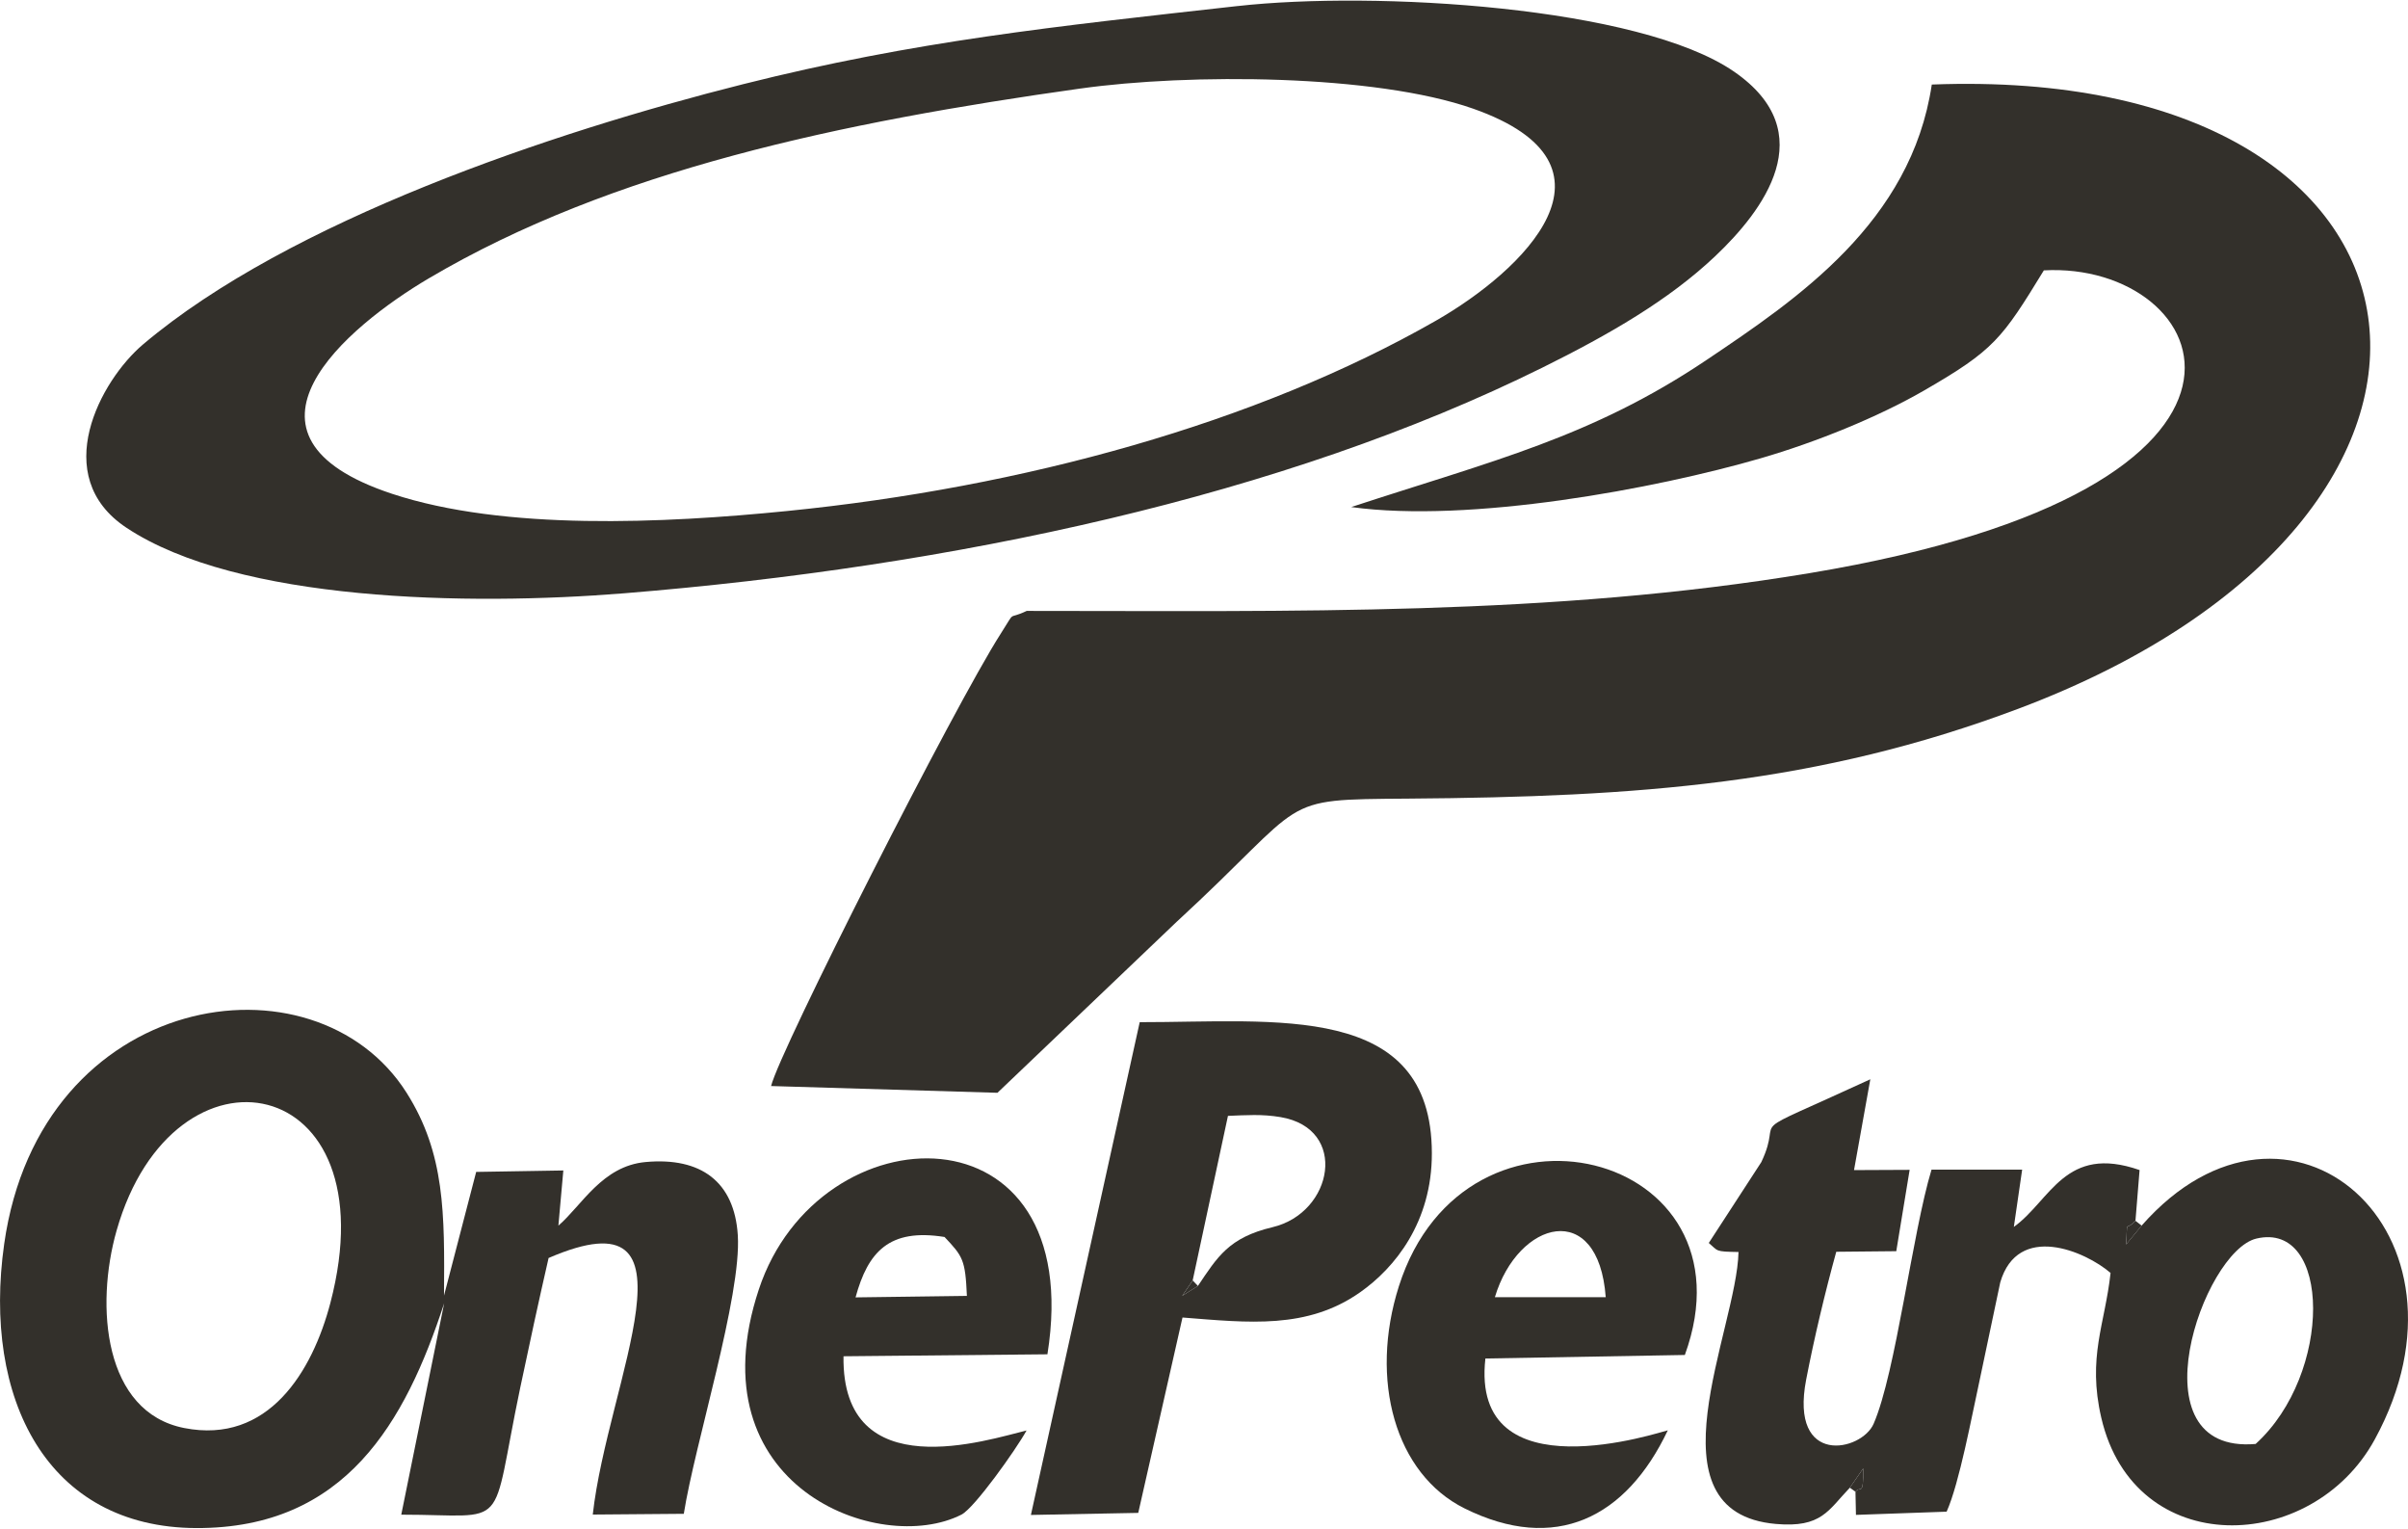
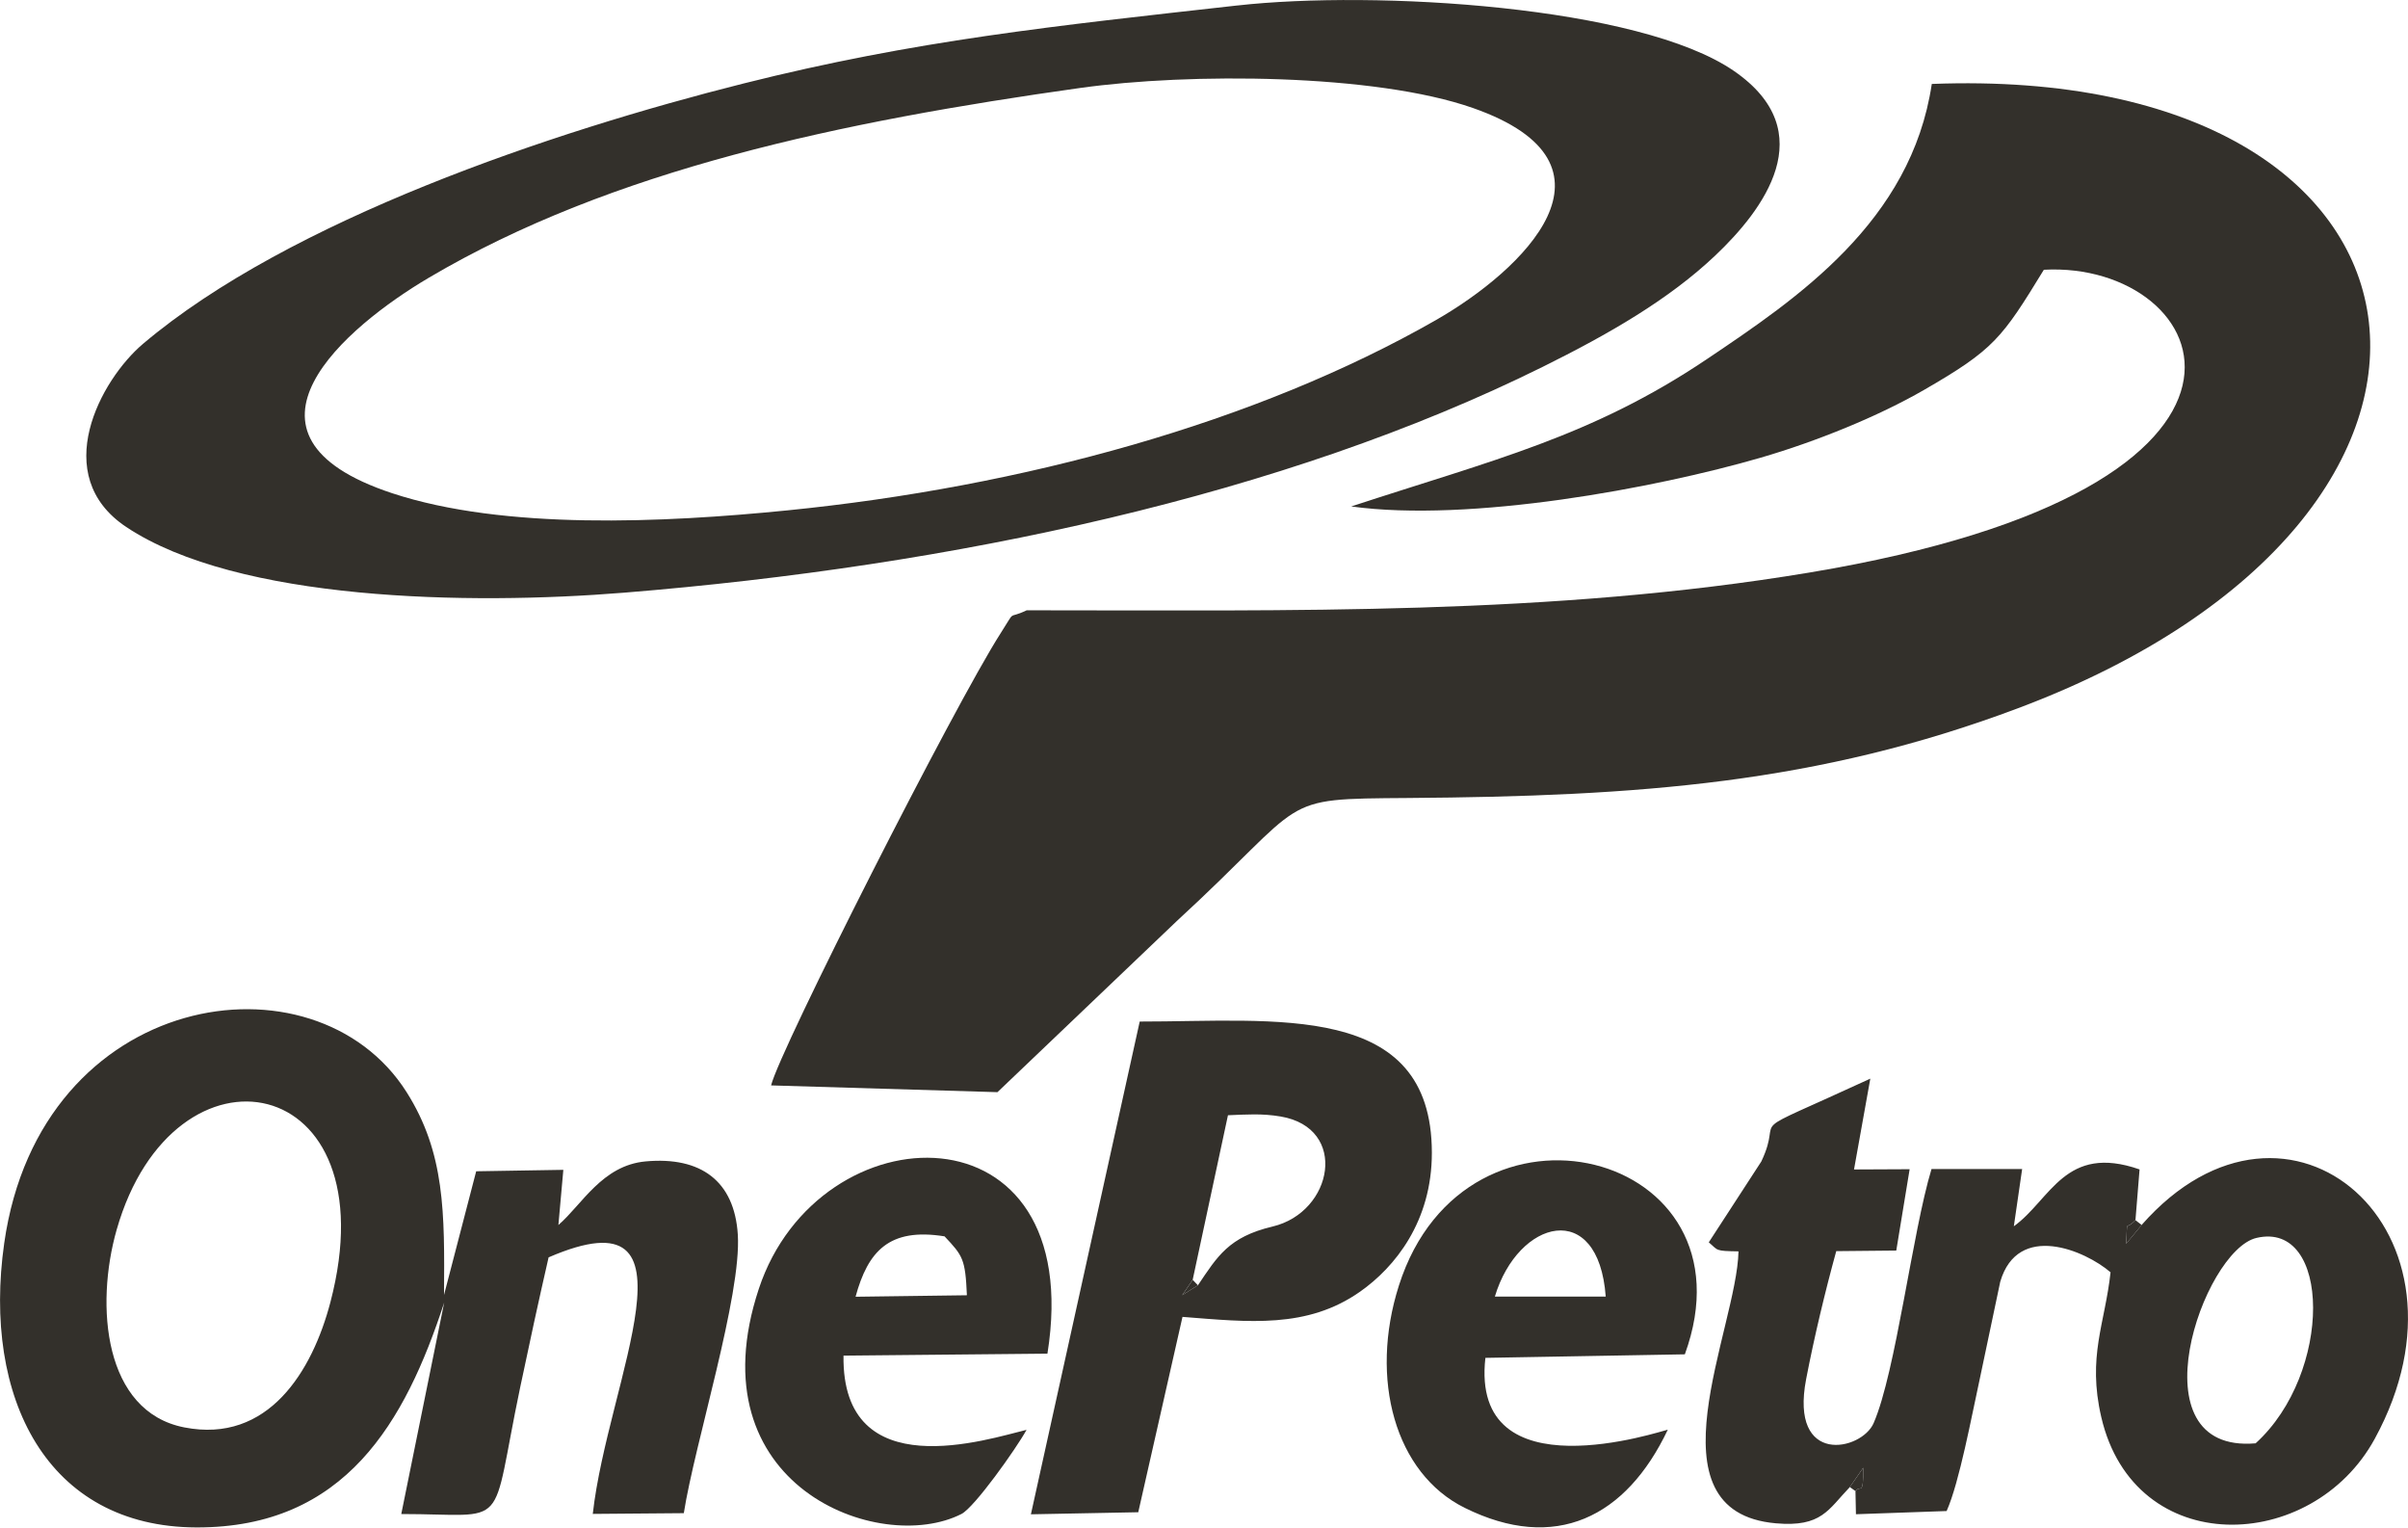
- <svg xmlns="http://www.w3.org/2000/svg" xml:space="preserve" width="1.073in" height="0.681in" version="1.1" style="shape-rendering:geometricPrecision; text-rendering:geometricPrecision; image-rendering:optimizeQuality; fill-rule:evenodd; clip-rule:evenodd" viewBox="0 0 1037.22 657.78">
+ <svg xmlns="http://www.w3.org/2000/svg" width="103.026" height="65.336" viewBox="0 0 1037.22 657.78" shape-rendering="geometricPrecision" text-rendering="geometricPrecision" image-rendering="optimizeQuality" fill-rule="evenodd" clip-rule="evenodd">
  <defs>
-     <style type="text/css">
-    
-     .fil0 {fill:#33302B}
-    
-   </style>
+     <style>.fil0{fill:#33302b}</style>
  </defs>
  <g id="Layer_x0020_1">
    <g id="_1693369465728">
-       <path class="fil0" d="M582.05 218.1c51.04,7.03 131.23,-7.9 176.3,-20.99 23.85,-6.93 50.58,-17.74 70.54,-29.27 30,-17.34 33.39,-22.1 51.48,-51.67 72.92,-4.01 120,93.6 -100.96,130.39 -111.34,18.53 -222.61,16.26 -337.17,16.26 -8.8,4.19 -4.27,-0.97 -11.21,9.84 -19.83,30.9 -95.31,179.7 -98.89,194.76l97.5 2.91 77.2 -73.64c57.95,-53.29 42.19,-52.62 99.69,-53.04 99.48,-0.73 176.62,-6.3 262.78,-38.68 221.94,-83.39 192.36,-277.67 -37.21,-268.82 -8.87,59.37 -58.06,92.41 -96.91,118.53 -49.68,33.4 -91.98,43.35 -153.15,63.41z" />
-       <path class="fil0" d="M465.39 37.87c46.82,-6.58 126.83,-6.19 169.12,8.66 69.3,24.34 21.31,69.97 -16.04,91.33 -77.19,44.13 -177.85,71.78 -279.43,81.94 -53.11,5.31 -121.83,8.54 -170.12,-7.4 -75.77,-25.01 -19.51,-71.95 15.76,-92.78 78.97,-46.63 177.55,-67.26 280.72,-81.76zm67.63 -35.52c-79.01,8.85 -138.69,14.99 -212.86,33.63 -82.37,20.71 -195.58,58.84 -258.53,112.06 -18.36,15.52 -40.63,56.7 -7.24,78.91 47.96,31.9 147.45,33.72 214.45,28.28 141.69,-11.5 283.66,-41.77 395.55,-97.19 28.7,-14.22 54.37,-29.01 74.42,-47.98 20.58,-19.47 46.3,-53.18 8.09,-79.49 -40.78,-28.09 -154.73,-34.83 -213.88,-28.21z" />
-       <path class="fil0" d="M142.31 560.8c-7.76,29.58 -26.73,61.01 -62.97,53.89 -34.61,-6.8 -38.44,-52.38 -29.1,-85.1 24.53,-85.91 118.26,-68.65 92.07,31.2zm100.34 -57.02l-37.54 0.62 -13.86 53.27c0.27,-35.34 0.47,-61.16 -16.12,-87.36 -39.59,-62.53 -157.81,-44.22 -173.32,65.07 -9.44,66.5 18.32,122.21 82.81,122.39 64.13,0.18 89.96,-45.53 106.71,-96.85l-18.49 91.08c47.67,0 38.01,8.45 51.25,-54.7 4.01,-19.1 7.95,-37.23 12.21,-55.83 68.7,-29.7 25.4,52.91 19.03,110.48l39.21 -0.32c4.68,-29.92 24.94,-93.86 23.26,-120 -1.47,-23 -15.87,-33.66 -39.72,-31.48 -18.72,1.71 -27.41,18.64 -37.56,27.39l2.13 -23.77z" />
-       <path class="fil0" d="M971.59 621.55c-53.03,4.57 -22.73,-83.02 0.35,-88.45 32.23,-7.59 32.97,58.23 -0.35,88.45zm-174.78 18.84l5.74 -8.3c0.13,12.64 -1.18,7.13 -3.33,10.03l0.21 9.97 39.06 -1.38c5.51,-12.32 10.88,-41.46 14.17,-56.39l8.93 -42.37c7.59,-25.82 36.54,-13.49 47.51,-4.05 -2.38,22.09 -10.07,36.19 -3.99,62.38 14.28,61.46 90.77,58.84 117.8,9.31 48.6,-89.03 -37.07,-164 -100.41,-92.09l-6.7 8.14c0.77,-11.72 -0.73,-5.14 4.03,-10.21l1.77 -21.83c-32.12,-11.2 -38.23,13.01 -54.16,24.49l3.58 -24.66 -39.04 0c-8.27,27.27 -15.36,87.36 -24.93,109.42 -5.17,11.92 -36.3,18.64 -29.07,-18.97 3.49,-18.12 8.21,-37.82 12.97,-55.09l25.85 -0.25 5.76 -35.03 -23.96 0.11 7.02 -39.11c-58.38,26.92 -36.48,13.6 -46.95,35.67l-22.63 34.82c4.18,3.52 2.48,3.73 12.8,3.89 -0.66,33.32 -40.31,112.2 16.13,117.11 19.72,1.72 22.51,-5.91 31.86,-15.64z" />
-       <path class="fil0" d="M515.99 553.5l-6.76 4.26 4.5 -6.62 15.2 -70.87c8.02,-0.32 14.6,-0.82 22.65,0.53 29.42,4.94 22.7,41.2 -3.45,47.4 -18.91,4.48 -23.77,12.88 -32.14,25.3zm-6.64 13.6c28.58,2.24 53.67,5.18 76.51,-10.87 14.95,-10.5 30.94,-30.18 30.9,-59.87 -0.09,-65.44 -67.45,-56.38 -125.84,-56.44l-46.87 212.2 46.24 -0.89 19.06 -84.14z" />
-       <path class="fil0" d="M643.9 558.36c9.98,-33.25 44.64,-42.42 47.75,-0l-47.75 0zm74.48 57.32c-2.34,0.38 -85.26,28.43 -78.56,-30.93l85.91 -1.52c31.97,-87.81 -94.42,-119.89 -123.17,-29.62 -12.86,40.36 -1.58,80.87 28.28,95.69 39.06,19.39 69.58,4.2 87.55,-33.62z" />
-       <path class="fil0" d="M406.85 532.42c7.85,8.35 8.95,9.66 9.63,25.37l-47.96 0.64c5.35,-19.58 14.44,-29.83 38.32,-26.01zm35.31 83.33c-16.35,3.9 -79.64,24.92 -78.83,-31.96l87.84 -0.85c17.39,-109.18 -98.54,-105.69 -124.31,-27.95 -28.12,84.81 51.94,114.99 87.29,96.98 5.61,-2.85 23.55,-28.1 28.02,-36.21z" />
-       <path class="fil0" d="M922.5 527.52l-2.67 -2.07c-4.75,5.07 -3.25,-1.51 -4.03,10.21l6.7 -8.14z" />
-       <path class="fil0" d="M796.81 640.39l2.41 1.73c2.15,-2.9 3.46,2.61 3.33,-10.03l-5.74 8.3z" />
-       <polygon class="fil0" points="515.99,553.5 513.74,551.15 509.24,557.76 " />
+       <path class="fil0" d="M582.05 218.1c51.04 7.03 131.23-7.9 176.3-20.99 23.85-6.93 50.58-17.74 70.54-29.27 30-17.34 33.39-22.1 51.48-51.67 72.92-4.01 120 93.6-100.96 130.39-111.34 18.53-222.61 16.26-337.17 16.26-8.8 4.19-4.27-.97-11.21 9.84-19.83 30.9-95.31 179.7-98.89 194.76l97.5 2.91 77.2-73.64c57.95-53.29 42.19-52.62 99.69-53.04 99.48-.73 176.62-6.3 262.78-38.68 221.94-83.39 192.36-277.67-37.21-268.82-8.87 59.37-58.06 92.41-96.91 118.53-49.68 33.4-91.98 43.35-153.15 63.41z" />
+       <path class="fil0" d="M465.39 37.87c46.82-6.58 126.83-6.19 169.12 8.66 69.3 24.34 21.31 69.97-16.04 91.33-77.19 44.13-177.85 71.78-279.43 81.94-53.11 5.31-121.83 8.54-170.12-7.4-75.77-25.01-19.51-71.95 15.76-92.78 78.97-46.63 177.55-67.26 280.72-81.76zm67.63-35.52c-79.01 8.85-138.69 14.99-212.86 33.63-82.37 20.71-195.58 58.84-258.53 112.06-18.36 15.52-40.63 56.7-7.24 78.91 47.96 31.9 147.45 33.72 214.45 28.28 141.69-11.5 283.66-41.77 395.55-97.19 28.7-14.22 54.37-29.01 74.42-47.98 20.58-19.47 46.3-53.18 8.09-79.49C706.12 2.48 592.17-4.26 533.02 2.36zM142.31 560.8c-7.76 29.58-26.73 61.01-62.97 53.89-34.61-6.8-38.44-52.38-29.1-85.1 24.53-85.91 118.26-68.65 92.07 31.2zm100.34-57.02l-37.54.62-13.86 53.27c.27-35.34.47-61.16-16.12-87.36-39.59-62.53-157.81-44.22-173.32 65.07-9.44 66.5 18.32 122.21 82.81 122.39 64.13.18 89.96-45.53 106.71-96.85L172.84 652c47.67 0 38.01 8.45 51.25-54.7 4.01-19.1 7.95-37.23 12.21-55.83 68.7-29.7 25.4 52.91 19.03 110.48l39.21-.32c4.68-29.92 24.94-93.86 23.26-120-1.47-23-15.87-33.66-39.72-31.48-18.72 1.71-27.41 18.64-37.56 27.39l2.13-23.77zm728.94 117.77c-53.03 4.57-22.73-83.02.35-88.45 32.23-7.59 32.97 58.23-.35 88.45zm-174.78 18.84l5.74-8.3c.13 12.64-1.18 7.13-3.33 10.03l.21 9.97 39.06-1.38c5.51-12.32 10.88-41.46 14.17-56.39l8.93-42.37c7.59-25.82 36.54-13.49 47.51-4.05-2.38 22.09-10.07 36.19-3.99 62.38 14.28 61.46 90.77 58.84 117.8 9.31 48.6-89.03-37.07-164-100.41-92.09l-6.7 8.14c.77-11.72-.73-5.14 4.03-10.21l1.77-21.83c-32.12-11.2-38.23 13.01-54.16 24.49l3.58-24.66h-39.04c-8.27 27.27-15.36 87.36-24.93 109.42-5.17 11.92-36.3 18.64-29.07-18.97 3.49-18.12 8.21-37.82 12.97-55.09l25.85-.25 5.76-35.03-23.96.11 7.02-39.11c-58.38 26.92-36.48 13.6-46.95 35.67L736.04 535c4.18 3.52 2.48 3.73 12.8 3.89-.66 33.32-40.31 112.2 16.13 117.11 19.72 1.72 22.51-5.91 31.86-15.64zM515.99 553.5l-6.76 4.26 4.5-6.62 15.2-70.87c8.02-.32 14.6-.82 22.65.53 29.42 4.94 22.7 41.2-3.45 47.4-18.91 4.48-23.77 12.88-32.14 25.3zm-6.64 13.6c28.58 2.24 53.67 5.18 76.51-10.87 14.95-10.5 30.94-30.18 30.9-59.87-.09-65.44-67.45-56.38-125.84-56.44l-46.87 212.2 46.24-.89 19.06-84.14z" />
+       <path class="fil0" d="M643.9 558.36c9.98-33.25 44.64-42.42 47.75 0H643.9zm74.48 57.32c-2.34.38-85.26 28.43-78.56-30.93l85.91-1.52c31.97-87.81-94.42-119.89-123.17-29.62-12.86 40.36-1.58 80.87 28.28 95.69 39.06 19.39 69.58 4.2 87.55-33.62zm-311.53-83.26c7.85 8.35 8.95 9.66 9.63 25.37l-47.96.64c5.35-19.58 14.44-29.83 38.32-26.01zm35.31 83.33c-16.35 3.9-79.64 24.92-78.83-31.96l87.84-.85c17.39-109.18-98.54-105.69-124.31-27.95-28.12 84.81 51.94 114.99 87.29 96.98 5.61-2.85 23.55-28.1 28.02-36.21zm480.34-88.23l-2.67-2.07c-4.75 5.07-3.25-1.51-4.03 10.21l6.7-8.14zM796.81 640.39l2.41 1.73c2.15-2.9 3.46 2.61 3.33-10.03l-5.74 8.3zM515.99 553.5l-2.25-2.35-4.5 6.61z" />
    </g>
  </g>
</svg>
